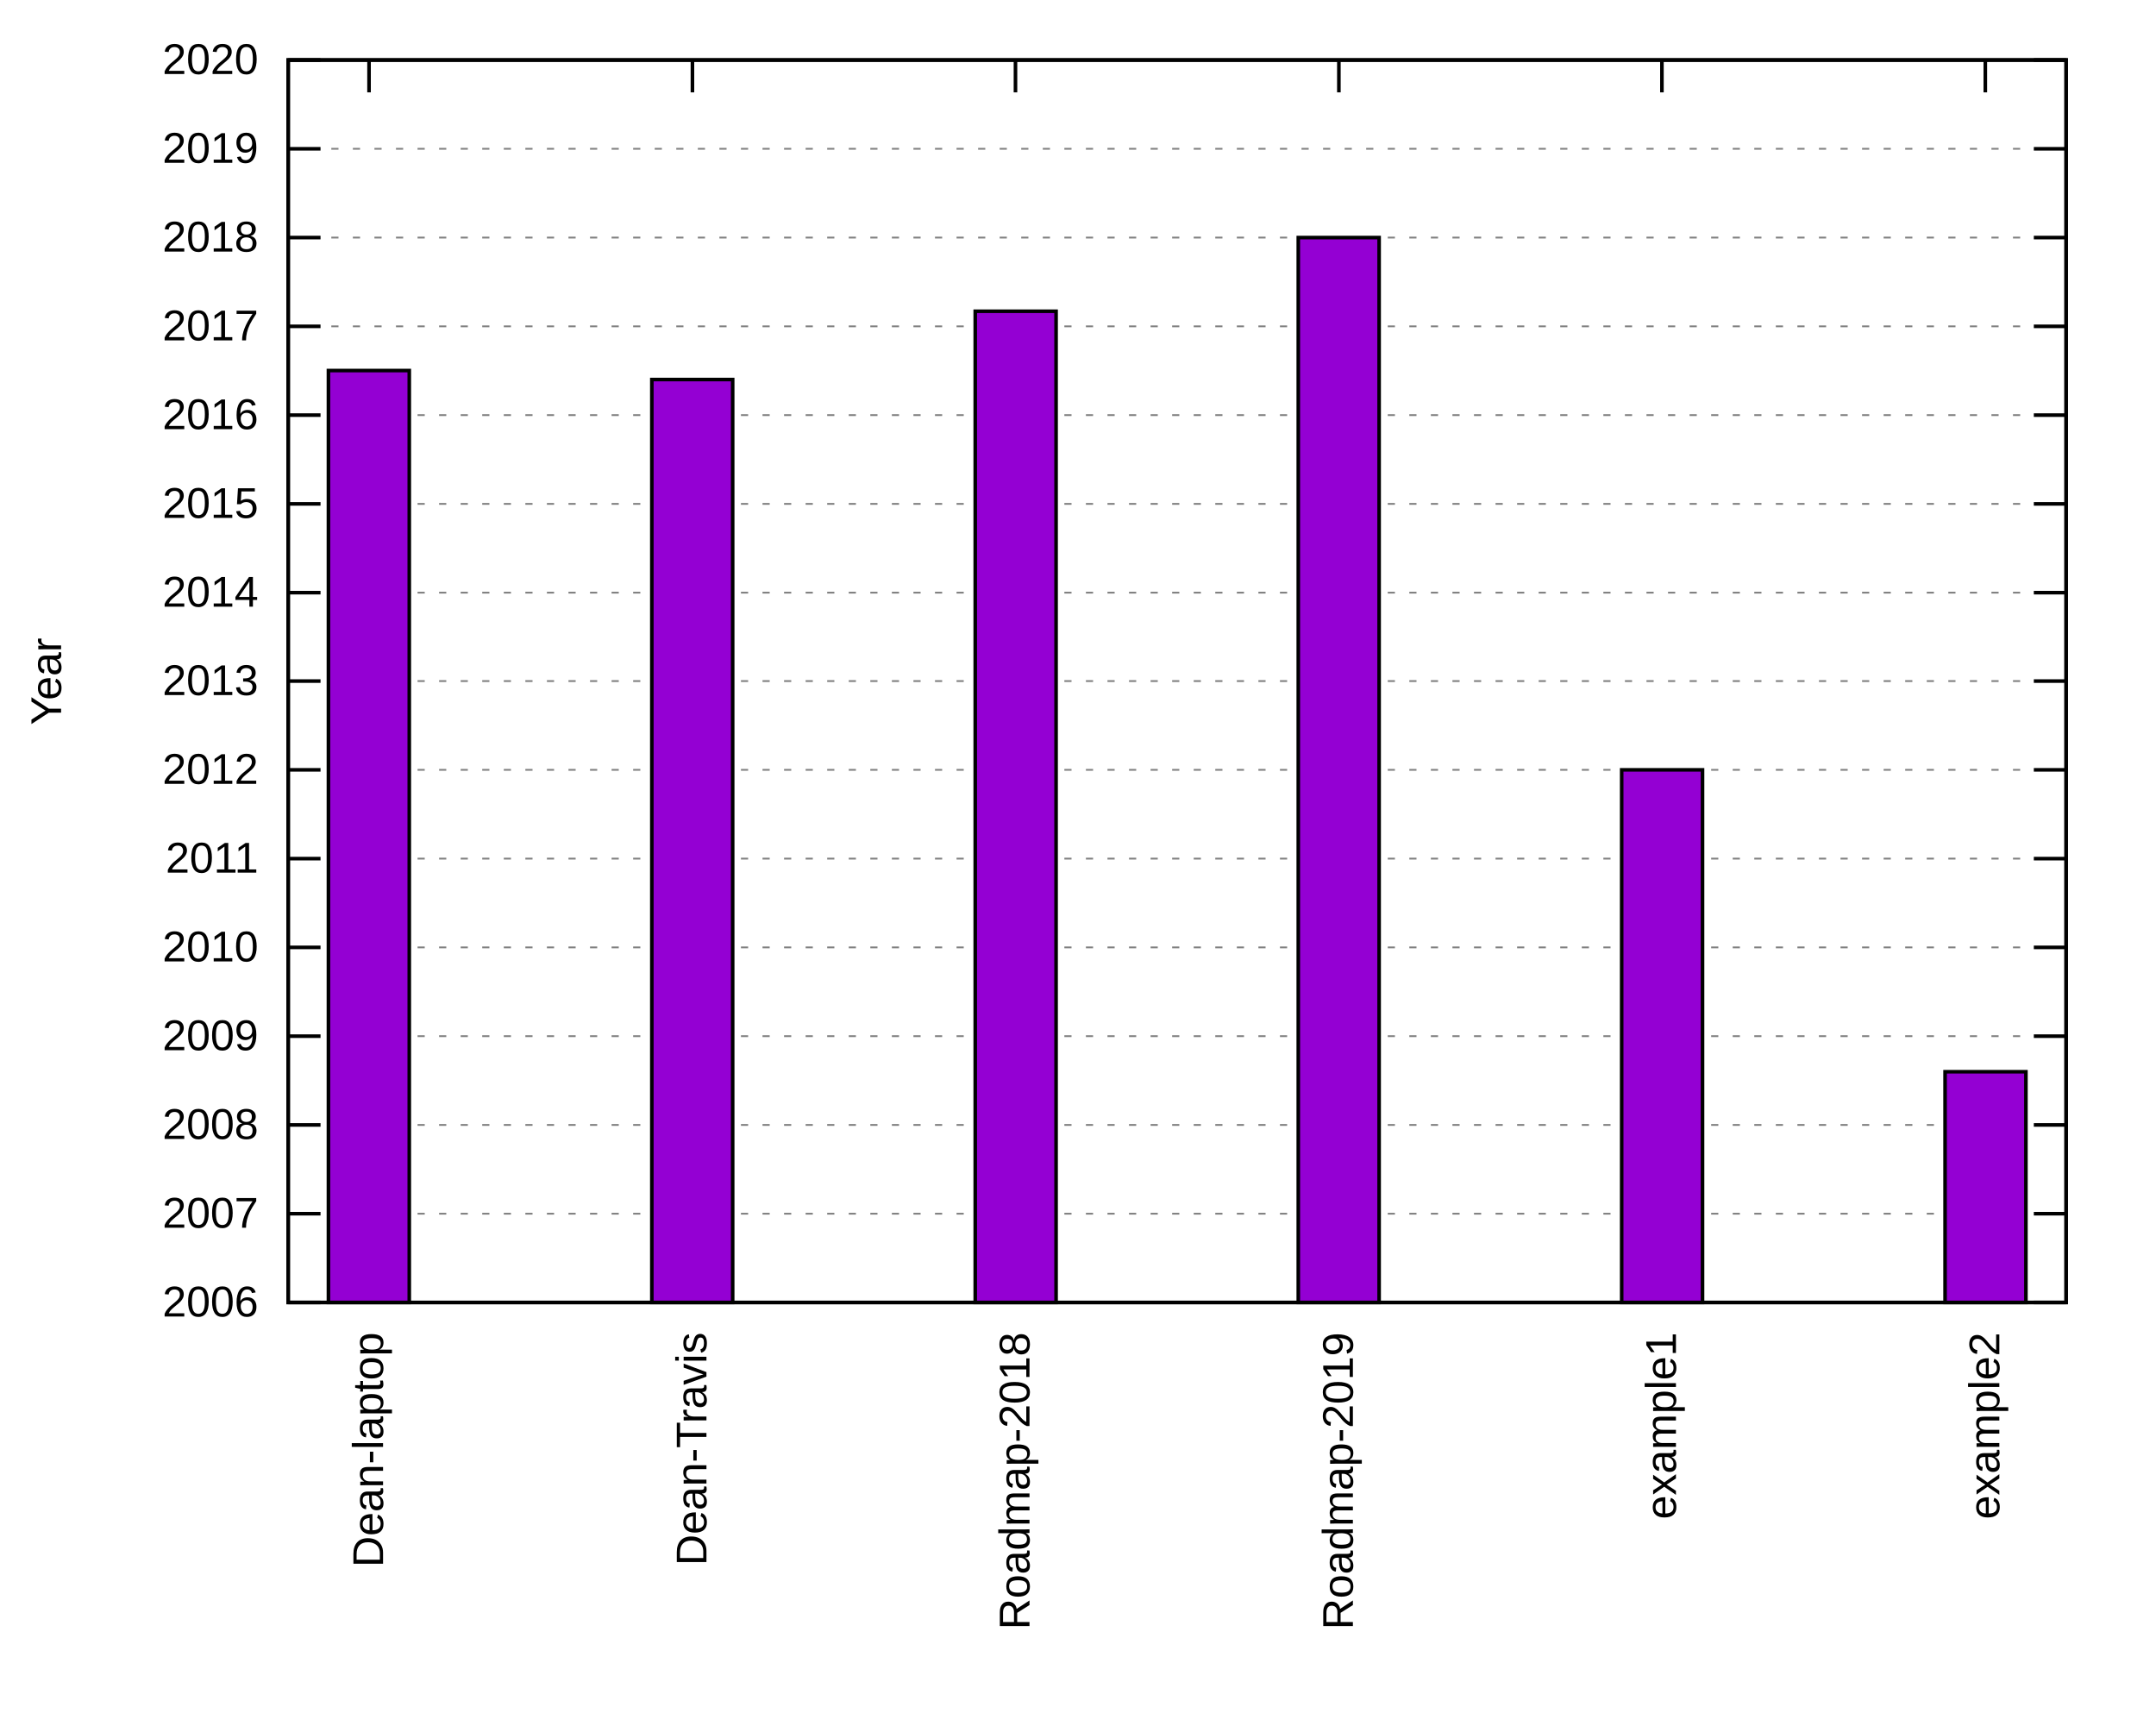
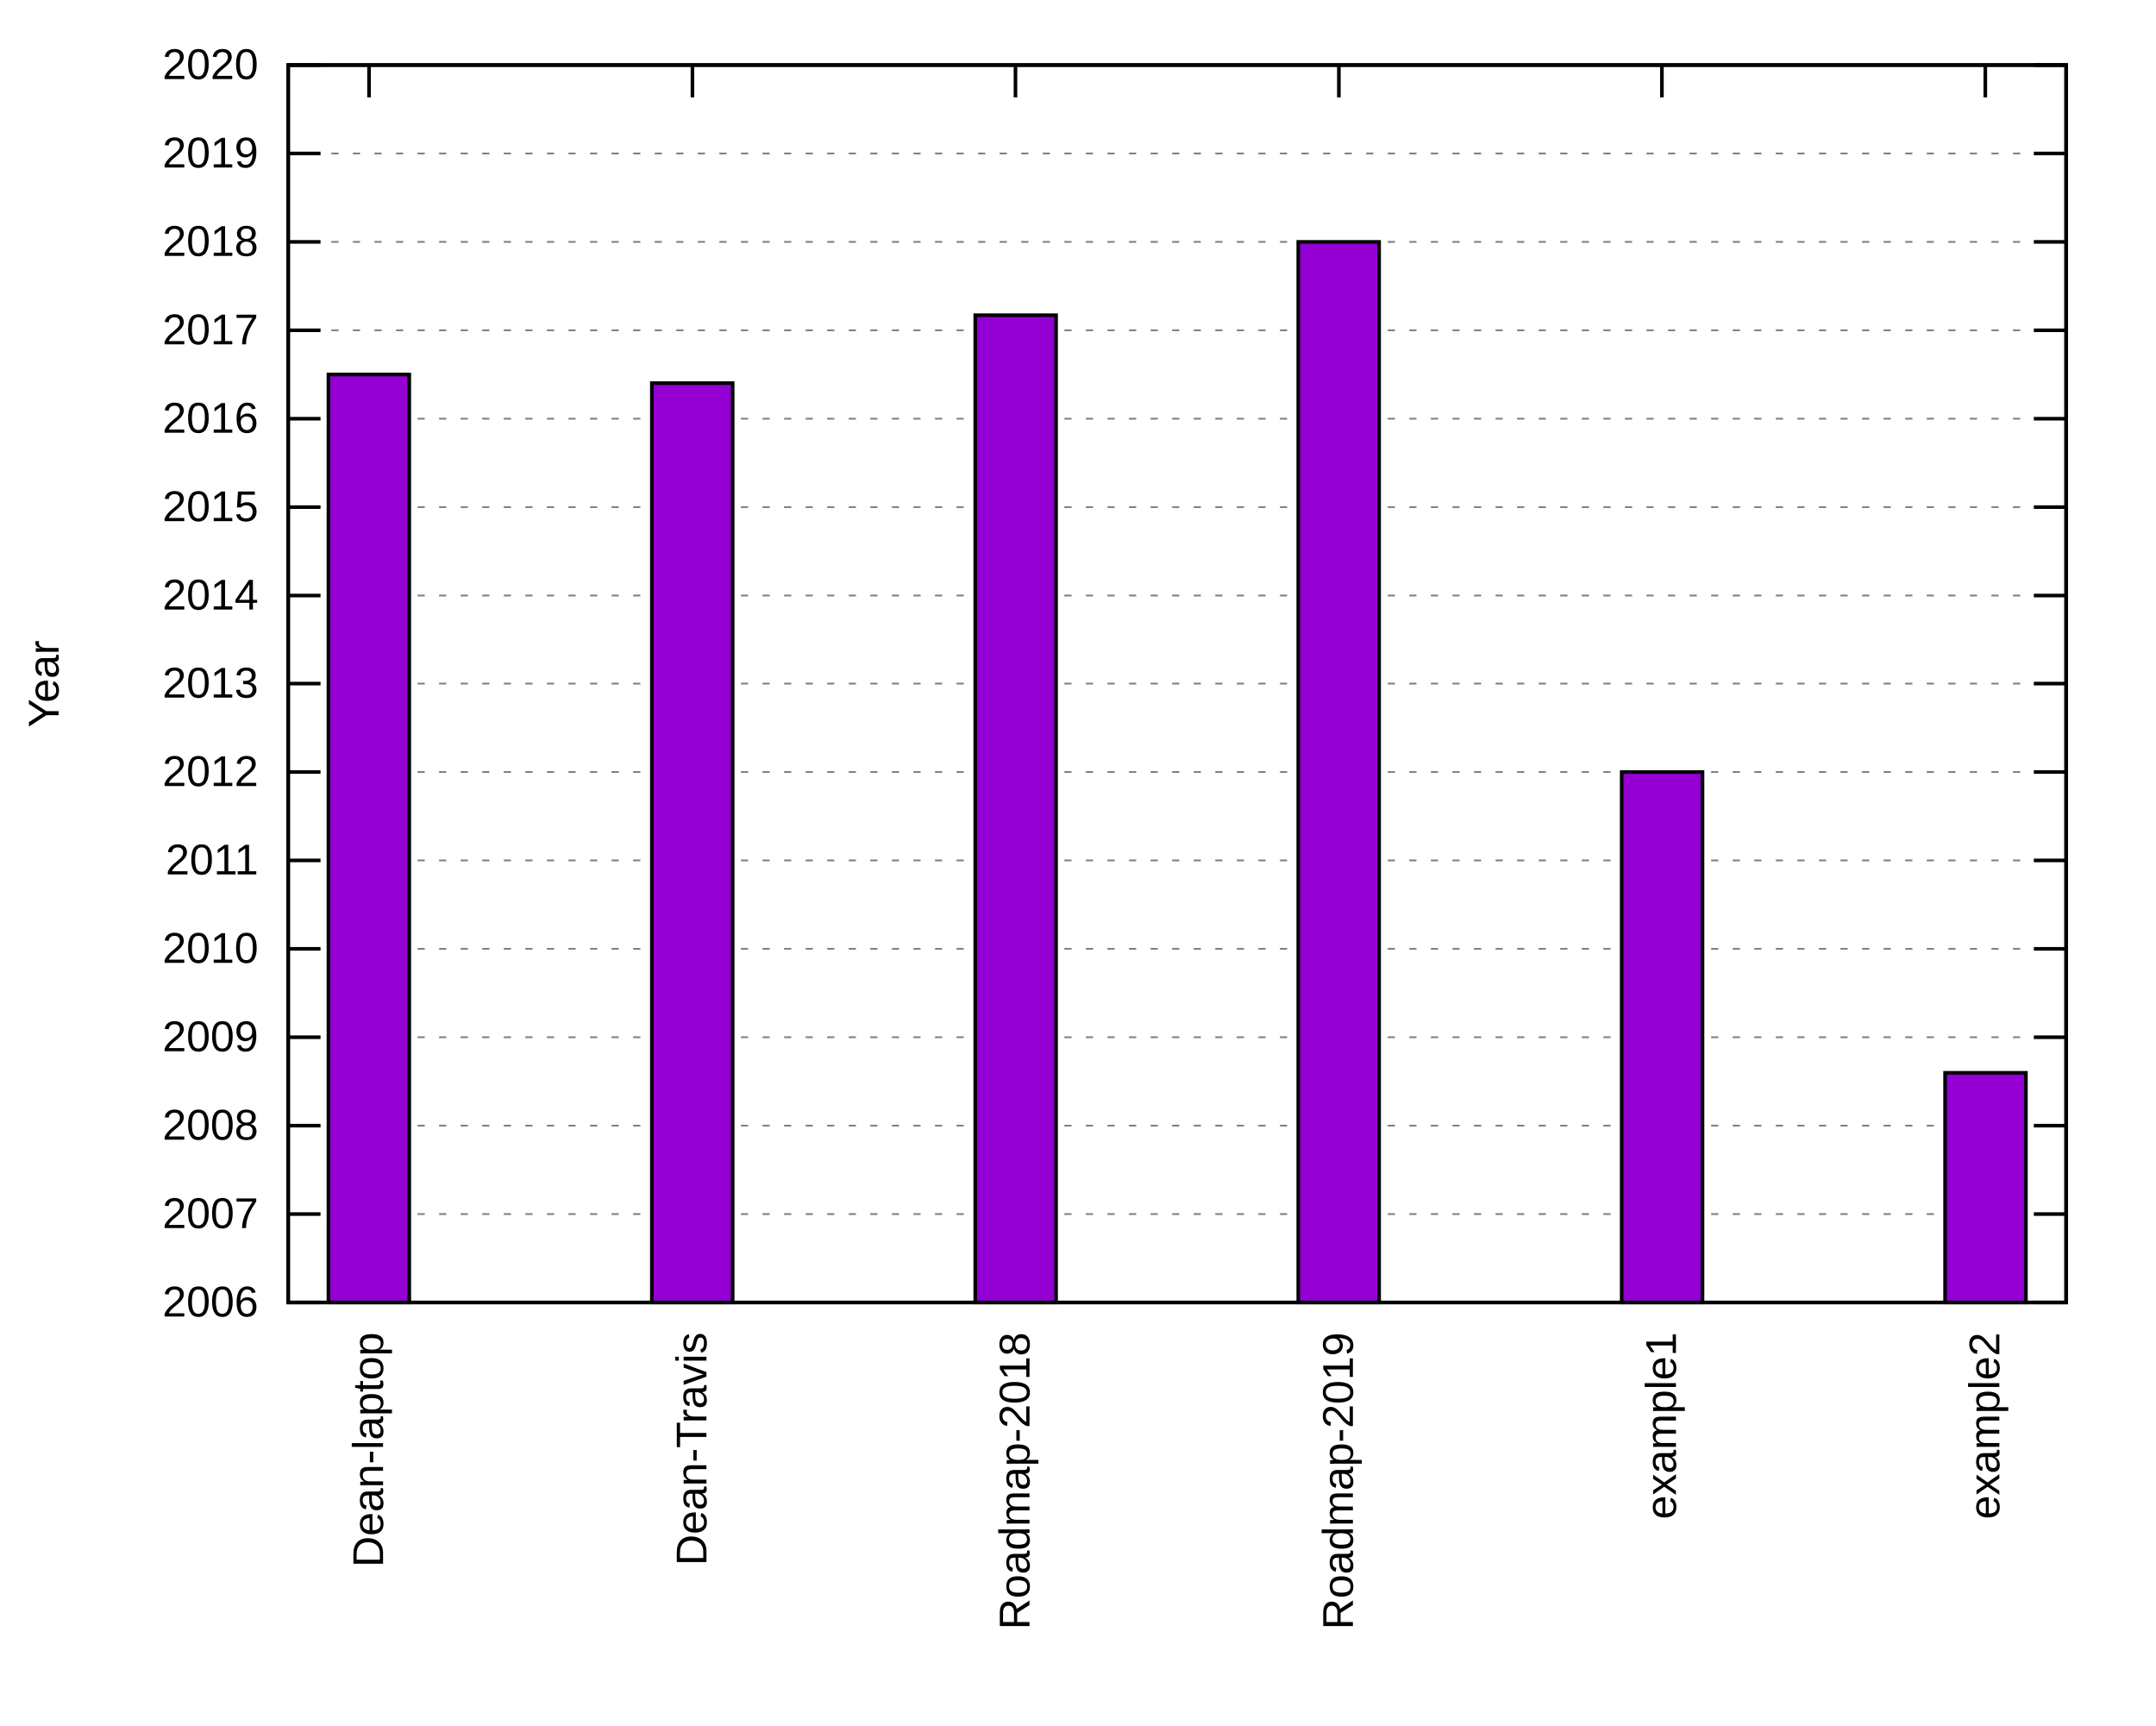
<svg xmlns="http://www.w3.org/2000/svg" xmlns:xlink="http://www.w3.org/1999/xlink" width="600" height="480" viewBox="0 0 600 480">
  <g id="gnuplot_canvas">
    <rect x="0" y="0" width="600" height="480" fill="none" />
    <defs>
      <circle id="gpDot" r="0.5" stroke-width="0.5" />
      <path id="gpPt0" stroke-width="0.222" stroke="currentColor" d="M-1,0 h2 M0,-1 v2" />
      <path id="gpPt1" stroke-width="0.222" stroke="currentColor" d="M-1,-1 L1,1 M1,-1 L-1,1" />
      <path id="gpPt2" stroke-width="0.222" stroke="currentColor" d="M-1,0 L1,0 M0,-1 L0,1 M-1,-1 L1,1 M-1,1 L1,-1" />
      <rect id="gpPt3" stroke-width="0.222" stroke="currentColor" x="-1" y="-1" width="2" height="2" />
      <rect id="gpPt4" stroke-width="0.222" stroke="currentColor" fill="currentColor" x="-1" y="-1" width="2" height="2" />
      <circle id="gpPt5" stroke-width="0.222" stroke="currentColor" cx="0" cy="0" r="1" />
      <use xlink:href="#gpPt5" id="gpPt6" fill="currentColor" stroke="none" />
      <path id="gpPt7" stroke-width="0.222" stroke="currentColor" d="M0,-1.33 L-1.33,0.67 L1.33,0.67 z" />
      <use xlink:href="#gpPt7" id="gpPt8" fill="currentColor" stroke="none" />
      <use xlink:href="#gpPt7" id="gpPt9" stroke="currentColor" transform="rotate(180)" />
      <use xlink:href="#gpPt9" id="gpPt10" fill="currentColor" stroke="none" />
      <use xlink:href="#gpPt3" id="gpPt11" stroke="currentColor" transform="rotate(45)" />
      <use xlink:href="#gpPt11" id="gpPt12" fill="currentColor" stroke="none" />
      <path id="gpPt13" stroke-width="0.222" stroke="currentColor" d="M0,1.330 L1.265,0.411 L0.782,-1.067 L-0.782,-1.076 L-1.265,0.411 z" />
      <use xlink:href="#gpPt13" id="gpPt14" fill="currentColor" stroke="none" />
      <filter id="textbox" filterUnits="objectBoundingBox" x="0" y="0" height="1" width="1">
        <feFlood flood-color="white" flood-opacity="1" result="bgnd" />
        <feComposite in="SourceGraphic" in2="bgnd" operator="atop" />
      </filter>
      <filter id="greybox" filterUnits="objectBoundingBox" x="0" y="0" height="1" width="1">
        <feFlood flood-color="lightgrey" flood-opacity="1" result="grey" />
        <feComposite in="SourceGraphic" in2="grey" operator="atop" />
      </filter>
    </defs>
    <g fill="none" color="white" stroke="currentColor" stroke-width="1.00" stroke-linecap="butt" stroke-linejoin="miter">
</g>
    <g fill="none" color="black" stroke="currentColor" stroke-width="1.00" stroke-linecap="butt" stroke-linejoin="miter">
</g>
    <g fill="none" color="black" stroke="black" stroke-width="0.50" stroke-linecap="butt" stroke-linejoin="miter">
</g>
    <g fill="none" color="gray" stroke="currentColor" stroke-width="0.50" stroke-linecap="butt" stroke-linejoin="miter">
      <path stroke="gray" stroke-dasharray="2,4" class="gridline" d="M80.2,362.4 L575.0,362.4  " />
    </g>
    <g fill="none" color="gray" stroke="gray" stroke-width="1.00" stroke-linecap="butt" stroke-linejoin="miter">
</g>
    <g fill="none" color="black" stroke="currentColor" stroke-width="1.00" stroke-linecap="butt" stroke-linejoin="miter">
      <path stroke="black" d="M80.2,362.4 L89.2,362.4 M575.0,362.4 L566.0,362.4  " />
      <g transform="translate(71.9,366.3)" stroke="none" fill="black" font-family="Arial" font-size="12.00" text-anchor="end">
        <text>
          <tspan font-family="Arial"> 2006</tspan>
        </text>
      </g>
    </g>
    <g fill="none" color="black" stroke="currentColor" stroke-width="1.00" stroke-linecap="butt" stroke-linejoin="miter">
</g>
    <g fill="none" color="black" stroke="black" stroke-width="0.50" stroke-linecap="butt" stroke-linejoin="miter">
</g>
    <g fill="none" color="gray" stroke="currentColor" stroke-width="0.50" stroke-linecap="butt" stroke-linejoin="miter">
-       <path stroke="gray" stroke-dasharray="2,4" class="gridline" d="M80.2,337.7 L575.0,337.7  " />
-     </g>
-     <g fill="none" color="gray" stroke="gray" stroke-width="1.00" stroke-linecap="butt" stroke-linejoin="miter">
- </g>
-     <g fill="none" color="black" stroke="currentColor" stroke-width="1.00" stroke-linecap="butt" stroke-linejoin="miter">
-       <path stroke="black" d="M80.2,337.7 L89.2,337.7 M575.0,337.7 L566.0,337.7  " />
-       <g transform="translate(71.9,341.6)" stroke="none" fill="black" font-family="Arial" font-size="12.00" text-anchor="end">
+       <path stroke="gray" stroke-dasharray="2,4" class="gridline" d="M80.2,337.8 L575.0,337.8  " />
+     </g>
+     <g fill="none" color="gray" stroke="gray" stroke-width="1.00" stroke-linecap="butt" stroke-linejoin="miter">
+ </g>
+     <g fill="none" color="black" stroke="currentColor" stroke-width="1.00" stroke-linecap="butt" stroke-linejoin="miter">
+       <path stroke="black" d="M80.2,337.8 L89.2,337.8 M575.0,337.8 L566.0,337.8  " />
+       <g transform="translate(71.9,341.7)" stroke="none" fill="black" font-family="Arial" font-size="12.00" text-anchor="end">
        <text>
          <tspan font-family="Arial"> 2007</tspan>
        </text>
      </g>
    </g>
    <g fill="none" color="black" stroke="currentColor" stroke-width="1.00" stroke-linecap="butt" stroke-linejoin="miter">
</g>
    <g fill="none" color="black" stroke="black" stroke-width="0.50" stroke-linecap="butt" stroke-linejoin="miter">
</g>
    <g fill="none" color="gray" stroke="currentColor" stroke-width="0.50" stroke-linecap="butt" stroke-linejoin="miter">
-       <path stroke="gray" stroke-dasharray="2,4" class="gridline" d="M80.2,313.0 L575.0,313.0  " />
-     </g>
-     <g fill="none" color="gray" stroke="gray" stroke-width="1.00" stroke-linecap="butt" stroke-linejoin="miter">
- </g>
-     <g fill="none" color="black" stroke="currentColor" stroke-width="1.00" stroke-linecap="butt" stroke-linejoin="miter">
-       <path stroke="black" d="M80.2,313.0 L89.2,313.0 M575.0,313.0 L566.0,313.0  " />
-       <g transform="translate(71.9,316.9)" stroke="none" fill="black" font-family="Arial" font-size="12.00" text-anchor="end">
+       <path stroke="gray" stroke-dasharray="2,4" class="gridline" d="M80.2,313.2 L575.0,313.2  " />
+     </g>
+     <g fill="none" color="gray" stroke="gray" stroke-width="1.00" stroke-linecap="butt" stroke-linejoin="miter">
+ </g>
+     <g fill="none" color="black" stroke="currentColor" stroke-width="1.00" stroke-linecap="butt" stroke-linejoin="miter">
+       <path stroke="black" d="M80.2,313.2 L89.2,313.2 M575.0,313.2 L566.0,313.2  " />
+       <g transform="translate(71.9,317.1)" stroke="none" fill="black" font-family="Arial" font-size="12.00" text-anchor="end">
        <text>
          <tspan font-family="Arial"> 2008</tspan>
        </text>
      </g>
    </g>
    <g fill="none" color="black" stroke="currentColor" stroke-width="1.00" stroke-linecap="butt" stroke-linejoin="miter">
</g>
    <g fill="none" color="black" stroke="black" stroke-width="0.50" stroke-linecap="butt" stroke-linejoin="miter">
</g>
    <g fill="none" color="gray" stroke="currentColor" stroke-width="0.50" stroke-linecap="butt" stroke-linejoin="miter">
-       <path stroke="gray" stroke-dasharray="2,4" class="gridline" d="M80.2,288.3 L575.0,288.3  " />
-     </g>
-     <g fill="none" color="gray" stroke="gray" stroke-width="1.00" stroke-linecap="butt" stroke-linejoin="miter">
- </g>
-     <g fill="none" color="black" stroke="currentColor" stroke-width="1.00" stroke-linecap="butt" stroke-linejoin="miter">
-       <path stroke="black" d="M80.2,288.3 L89.2,288.3 M575.0,288.3 L566.0,288.3  " />
-       <g transform="translate(71.9,292.2)" stroke="none" fill="black" font-family="Arial" font-size="12.00" text-anchor="end">
+       <path stroke="gray" stroke-dasharray="2,4" class="gridline" d="M80.2,288.6 L575.0,288.6  " />
+     </g>
+     <g fill="none" color="gray" stroke="gray" stroke-width="1.00" stroke-linecap="butt" stroke-linejoin="miter">
+ </g>
+     <g fill="none" color="black" stroke="currentColor" stroke-width="1.00" stroke-linecap="butt" stroke-linejoin="miter">
+       <path stroke="black" d="M80.2,288.6 L89.2,288.6 M575.0,288.6 L566.0,288.6  " />
+       <g transform="translate(71.9,292.5)" stroke="none" fill="black" font-family="Arial" font-size="12.00" text-anchor="end">
        <text>
          <tspan font-family="Arial"> 2009</tspan>
        </text>
      </g>
    </g>
    <g fill="none" color="black" stroke="currentColor" stroke-width="1.00" stroke-linecap="butt" stroke-linejoin="miter">
</g>
    <g fill="none" color="black" stroke="black" stroke-width="0.50" stroke-linecap="butt" stroke-linejoin="miter">
</g>
    <g fill="none" color="gray" stroke="currentColor" stroke-width="0.50" stroke-linecap="butt" stroke-linejoin="miter">
-       <path stroke="gray" stroke-dasharray="2,4" class="gridline" d="M80.2,263.6 L575.0,263.6  " />
-     </g>
-     <g fill="none" color="gray" stroke="gray" stroke-width="1.00" stroke-linecap="butt" stroke-linejoin="miter">
- </g>
-     <g fill="none" color="black" stroke="currentColor" stroke-width="1.00" stroke-linecap="butt" stroke-linejoin="miter">
-       <path stroke="black" d="M80.2,263.6 L89.2,263.6 M575.0,263.6 L566.0,263.6  " />
-       <g transform="translate(71.9,267.5)" stroke="none" fill="black" font-family="Arial" font-size="12.00" text-anchor="end">
+       <path stroke="gray" stroke-dasharray="2,4" class="gridline" d="M80.2,264.0 L575.0,264.0  " />
+     </g>
+     <g fill="none" color="gray" stroke="gray" stroke-width="1.00" stroke-linecap="butt" stroke-linejoin="miter">
+ </g>
+     <g fill="none" color="black" stroke="currentColor" stroke-width="1.00" stroke-linecap="butt" stroke-linejoin="miter">
+       <path stroke="black" d="M80.2,264.0 L89.2,264.0 M575.0,264.0 L566.0,264.0  " />
+       <g transform="translate(71.9,267.9)" stroke="none" fill="black" font-family="Arial" font-size="12.00" text-anchor="end">
        <text>
          <tspan font-family="Arial"> 2010</tspan>
        </text>
      </g>
    </g>
    <g fill="none" color="black" stroke="currentColor" stroke-width="1.00" stroke-linecap="butt" stroke-linejoin="miter">
</g>
    <g fill="none" color="black" stroke="black" stroke-width="0.50" stroke-linecap="butt" stroke-linejoin="miter">
</g>
    <g fill="none" color="gray" stroke="currentColor" stroke-width="0.50" stroke-linecap="butt" stroke-linejoin="miter">
-       <path stroke="gray" stroke-dasharray="2,4" class="gridline" d="M80.2,238.9 L575.0,238.9  " />
-     </g>
-     <g fill="none" color="gray" stroke="gray" stroke-width="1.00" stroke-linecap="butt" stroke-linejoin="miter">
- </g>
-     <g fill="none" color="black" stroke="currentColor" stroke-width="1.00" stroke-linecap="butt" stroke-linejoin="miter">
-       <path stroke="black" d="M80.2,238.9 L89.2,238.9 M575.0,238.9 L566.0,238.9  " />
-       <g transform="translate(71.9,242.8)" stroke="none" fill="black" font-family="Arial" font-size="12.00" text-anchor="end">
+       <path stroke="gray" stroke-dasharray="2,4" class="gridline" d="M80.2,239.4 L575.0,239.4  " />
+     </g>
+     <g fill="none" color="gray" stroke="gray" stroke-width="1.00" stroke-linecap="butt" stroke-linejoin="miter">
+ </g>
+     <g fill="none" color="black" stroke="currentColor" stroke-width="1.00" stroke-linecap="butt" stroke-linejoin="miter">
+       <path stroke="black" d="M80.2,239.4 L89.2,239.4 M575.0,239.4 L566.0,239.4  " />
+       <g transform="translate(71.9,243.3)" stroke="none" fill="black" font-family="Arial" font-size="12.00" text-anchor="end">
        <text>
          <tspan font-family="Arial"> 2011</tspan>
        </text>
      </g>
    </g>
    <g fill="none" color="black" stroke="currentColor" stroke-width="1.00" stroke-linecap="butt" stroke-linejoin="miter">
</g>
    <g fill="none" color="black" stroke="black" stroke-width="0.50" stroke-linecap="butt" stroke-linejoin="miter">
</g>
    <g fill="none" color="gray" stroke="currentColor" stroke-width="0.50" stroke-linecap="butt" stroke-linejoin="miter">
-       <path stroke="gray" stroke-dasharray="2,4" class="gridline" d="M80.2,214.2 L575.0,214.2  " />
-     </g>
-     <g fill="none" color="gray" stroke="gray" stroke-width="1.00" stroke-linecap="butt" stroke-linejoin="miter">
- </g>
-     <g fill="none" color="black" stroke="currentColor" stroke-width="1.00" stroke-linecap="butt" stroke-linejoin="miter">
-       <path stroke="black" d="M80.2,214.2 L89.2,214.2 M575.0,214.2 L566.0,214.2  " />
-       <g transform="translate(71.9,218.1)" stroke="none" fill="black" font-family="Arial" font-size="12.00" text-anchor="end">
+       <path stroke="gray" stroke-dasharray="2,4" class="gridline" d="M80.2,214.8 L575.0,214.8  " />
+     </g>
+     <g fill="none" color="gray" stroke="gray" stroke-width="1.00" stroke-linecap="butt" stroke-linejoin="miter">
+ </g>
+     <g fill="none" color="black" stroke="currentColor" stroke-width="1.00" stroke-linecap="butt" stroke-linejoin="miter">
+       <path stroke="black" d="M80.2,214.8 L89.2,214.8 M575.0,214.8 L566.0,214.8  " />
+       <g transform="translate(71.9,218.7)" stroke="none" fill="black" font-family="Arial" font-size="12.00" text-anchor="end">
        <text>
          <tspan font-family="Arial"> 2012</tspan>
        </text>
      </g>
    </g>
    <g fill="none" color="black" stroke="currentColor" stroke-width="1.00" stroke-linecap="butt" stroke-linejoin="miter">
</g>
    <g fill="none" color="black" stroke="black" stroke-width="0.50" stroke-linecap="butt" stroke-linejoin="miter">
</g>
    <g fill="none" color="gray" stroke="currentColor" stroke-width="0.50" stroke-linecap="butt" stroke-linejoin="miter">
-       <path stroke="gray" stroke-dasharray="2,4" class="gridline" d="M80.2,189.5 L575.0,189.5  " />
-     </g>
-     <g fill="none" color="gray" stroke="gray" stroke-width="1.00" stroke-linecap="butt" stroke-linejoin="miter">
- </g>
-     <g fill="none" color="black" stroke="currentColor" stroke-width="1.00" stroke-linecap="butt" stroke-linejoin="miter">
-       <path stroke="black" d="M80.2,189.5 L89.2,189.5 M575.0,189.5 L566.0,189.5  " />
-       <g transform="translate(71.9,193.4)" stroke="none" fill="black" font-family="Arial" font-size="12.00" text-anchor="end">
+       <path stroke="gray" stroke-dasharray="2,4" class="gridline" d="M80.2,190.2 L575.0,190.2  " />
+     </g>
+     <g fill="none" color="gray" stroke="gray" stroke-width="1.00" stroke-linecap="butt" stroke-linejoin="miter">
+ </g>
+     <g fill="none" color="black" stroke="currentColor" stroke-width="1.00" stroke-linecap="butt" stroke-linejoin="miter">
+       <path stroke="black" d="M80.2,190.2 L89.2,190.2 M575.0,190.2 L566.0,190.2  " />
+       <g transform="translate(71.9,194.1)" stroke="none" fill="black" font-family="Arial" font-size="12.00" text-anchor="end">
        <text>
          <tspan font-family="Arial"> 2013</tspan>
        </text>
      </g>
    </g>
    <g fill="none" color="black" stroke="currentColor" stroke-width="1.00" stroke-linecap="butt" stroke-linejoin="miter">
</g>
    <g fill="none" color="black" stroke="black" stroke-width="0.50" stroke-linecap="butt" stroke-linejoin="miter">
</g>
    <g fill="none" color="gray" stroke="currentColor" stroke-width="0.50" stroke-linecap="butt" stroke-linejoin="miter">
-       <path stroke="gray" stroke-dasharray="2,4" class="gridline" d="M80.2,164.9 L575.0,164.9  " />
-     </g>
-     <g fill="none" color="gray" stroke="gray" stroke-width="1.00" stroke-linecap="butt" stroke-linejoin="miter">
- </g>
-     <g fill="none" color="black" stroke="currentColor" stroke-width="1.00" stroke-linecap="butt" stroke-linejoin="miter">
-       <path stroke="black" d="M80.2,164.9 L89.2,164.9 M575.0,164.9 L566.0,164.9  " />
-       <g transform="translate(71.9,168.8)" stroke="none" fill="black" font-family="Arial" font-size="12.00" text-anchor="end">
+       <path stroke="gray" stroke-dasharray="2,4" class="gridline" d="M80.2,165.7 L575.0,165.7  " />
+     </g>
+     <g fill="none" color="gray" stroke="gray" stroke-width="1.00" stroke-linecap="butt" stroke-linejoin="miter">
+ </g>
+     <g fill="none" color="black" stroke="currentColor" stroke-width="1.00" stroke-linecap="butt" stroke-linejoin="miter">
+       <path stroke="black" d="M80.2,165.7 L89.2,165.7 M575.0,165.7 L566.0,165.7  " />
+       <g transform="translate(71.9,169.6)" stroke="none" fill="black" font-family="Arial" font-size="12.00" text-anchor="end">
        <text>
          <tspan font-family="Arial"> 2014</tspan>
        </text>
      </g>
    </g>
    <g fill="none" color="black" stroke="currentColor" stroke-width="1.00" stroke-linecap="butt" stroke-linejoin="miter">
</g>
    <g fill="none" color="black" stroke="black" stroke-width="0.50" stroke-linecap="butt" stroke-linejoin="miter">
</g>
    <g fill="none" color="gray" stroke="currentColor" stroke-width="0.50" stroke-linecap="butt" stroke-linejoin="miter">
-       <path stroke="gray" stroke-dasharray="2,4" class="gridline" d="M80.2,140.2 L575.0,140.2  " />
-     </g>
-     <g fill="none" color="gray" stroke="gray" stroke-width="1.00" stroke-linecap="butt" stroke-linejoin="miter">
- </g>
-     <g fill="none" color="black" stroke="currentColor" stroke-width="1.00" stroke-linecap="butt" stroke-linejoin="miter">
-       <path stroke="black" d="M80.2,140.2 L89.2,140.2 M575.0,140.2 L566.0,140.2  " />
-       <g transform="translate(71.9,144.1)" stroke="none" fill="black" font-family="Arial" font-size="12.00" text-anchor="end">
+       <path stroke="gray" stroke-dasharray="2,4" class="gridline" d="M80.2,141.1 L575.0,141.1  " />
+     </g>
+     <g fill="none" color="gray" stroke="gray" stroke-width="1.00" stroke-linecap="butt" stroke-linejoin="miter">
+ </g>
+     <g fill="none" color="black" stroke="currentColor" stroke-width="1.00" stroke-linecap="butt" stroke-linejoin="miter">
+       <path stroke="black" d="M80.2,141.1 L89.2,141.1 M575.0,141.1 L566.0,141.1  " />
+       <g transform="translate(71.9,145.0)" stroke="none" fill="black" font-family="Arial" font-size="12.00" text-anchor="end">
        <text>
          <tspan font-family="Arial"> 2015</tspan>
        </text>
      </g>
    </g>
    <g fill="none" color="black" stroke="currentColor" stroke-width="1.00" stroke-linecap="butt" stroke-linejoin="miter">
</g>
    <g fill="none" color="black" stroke="black" stroke-width="0.50" stroke-linecap="butt" stroke-linejoin="miter">
</g>
    <g fill="none" color="gray" stroke="currentColor" stroke-width="0.50" stroke-linecap="butt" stroke-linejoin="miter">
-       <path stroke="gray" stroke-dasharray="2,4" class="gridline" d="M80.2,115.5 L575.0,115.5  " />
-     </g>
-     <g fill="none" color="gray" stroke="gray" stroke-width="1.00" stroke-linecap="butt" stroke-linejoin="miter">
- </g>
-     <g fill="none" color="black" stroke="currentColor" stroke-width="1.00" stroke-linecap="butt" stroke-linejoin="miter">
-       <path stroke="black" d="M80.2,115.5 L89.2,115.5 M575.0,115.5 L566.0,115.5  " />
-       <g transform="translate(71.9,119.4)" stroke="none" fill="black" font-family="Arial" font-size="12.00" text-anchor="end">
+       <path stroke="gray" stroke-dasharray="2,4" class="gridline" d="M80.2,116.5 L575.0,116.5  " />
+     </g>
+     <g fill="none" color="gray" stroke="gray" stroke-width="1.00" stroke-linecap="butt" stroke-linejoin="miter">
+ </g>
+     <g fill="none" color="black" stroke="currentColor" stroke-width="1.00" stroke-linecap="butt" stroke-linejoin="miter">
+       <path stroke="black" d="M80.2,116.5 L89.2,116.5 M575.0,116.5 L566.0,116.5  " />
+       <g transform="translate(71.9,120.4)" stroke="none" fill="black" font-family="Arial" font-size="12.00" text-anchor="end">
        <text>
          <tspan font-family="Arial"> 2016</tspan>
        </text>
      </g>
    </g>
    <g fill="none" color="black" stroke="currentColor" stroke-width="1.00" stroke-linecap="butt" stroke-linejoin="miter">
</g>
    <g fill="none" color="black" stroke="black" stroke-width="0.50" stroke-linecap="butt" stroke-linejoin="miter">
</g>
    <g fill="none" color="gray" stroke="currentColor" stroke-width="0.50" stroke-linecap="butt" stroke-linejoin="miter">
-       <path stroke="gray" stroke-dasharray="2,4" class="gridline" d="M80.2,90.8 L575.0,90.8  " />
-     </g>
-     <g fill="none" color="gray" stroke="gray" stroke-width="1.00" stroke-linecap="butt" stroke-linejoin="miter">
- </g>
-     <g fill="none" color="black" stroke="currentColor" stroke-width="1.00" stroke-linecap="butt" stroke-linejoin="miter">
-       <path stroke="black" d="M80.2,90.8 L89.2,90.8 M575.0,90.8 L566.0,90.8  " />
-       <g transform="translate(71.9,94.7)" stroke="none" fill="black" font-family="Arial" font-size="12.00" text-anchor="end">
+       <path stroke="gray" stroke-dasharray="2,4" class="gridline" d="M80.2,91.9 L575.0,91.9  " />
+     </g>
+     <g fill="none" color="gray" stroke="gray" stroke-width="1.00" stroke-linecap="butt" stroke-linejoin="miter">
+ </g>
+     <g fill="none" color="black" stroke="currentColor" stroke-width="1.00" stroke-linecap="butt" stroke-linejoin="miter">
+       <path stroke="black" d="M80.2,91.9 L89.2,91.9 M575.0,91.9 L566.0,91.9  " />
+       <g transform="translate(71.9,95.8)" stroke="none" fill="black" font-family="Arial" font-size="12.00" text-anchor="end">
        <text>
          <tspan font-family="Arial"> 2017</tspan>
        </text>
      </g>
    </g>
    <g fill="none" color="black" stroke="currentColor" stroke-width="1.00" stroke-linecap="butt" stroke-linejoin="miter">
</g>
    <g fill="none" color="black" stroke="black" stroke-width="0.50" stroke-linecap="butt" stroke-linejoin="miter">
</g>
    <g fill="none" color="gray" stroke="currentColor" stroke-width="0.50" stroke-linecap="butt" stroke-linejoin="miter">
-       <path stroke="gray" stroke-dasharray="2,4" class="gridline" d="M80.2,66.1 L575.0,66.1  " />
-     </g>
-     <g fill="none" color="gray" stroke="gray" stroke-width="1.00" stroke-linecap="butt" stroke-linejoin="miter">
- </g>
-     <g fill="none" color="black" stroke="currentColor" stroke-width="1.00" stroke-linecap="butt" stroke-linejoin="miter">
-       <path stroke="black" d="M80.2,66.1 L89.2,66.1 M575.0,66.1 L566.0,66.1  " />
-       <g transform="translate(71.9,70.0)" stroke="none" fill="black" font-family="Arial" font-size="12.00" text-anchor="end">
+       <path stroke="gray" stroke-dasharray="2,4" class="gridline" d="M80.2,67.3 L575.0,67.3  " />
+     </g>
+     <g fill="none" color="gray" stroke="gray" stroke-width="1.00" stroke-linecap="butt" stroke-linejoin="miter">
+ </g>
+     <g fill="none" color="black" stroke="currentColor" stroke-width="1.00" stroke-linecap="butt" stroke-linejoin="miter">
+       <path stroke="black" d="M80.2,67.3 L89.2,67.3 M575.0,67.3 L566.0,67.3  " />
+       <g transform="translate(71.9,71.2)" stroke="none" fill="black" font-family="Arial" font-size="12.00" text-anchor="end">
        <text>
          <tspan font-family="Arial"> 2018</tspan>
        </text>
      </g>
    </g>
    <g fill="none" color="black" stroke="currentColor" stroke-width="1.00" stroke-linecap="butt" stroke-linejoin="miter">
</g>
    <g fill="none" color="black" stroke="black" stroke-width="0.50" stroke-linecap="butt" stroke-linejoin="miter">
</g>
    <g fill="none" color="gray" stroke="currentColor" stroke-width="0.50" stroke-linecap="butt" stroke-linejoin="miter">
-       <path stroke="gray" stroke-dasharray="2,4" class="gridline" d="M80.2,41.4 L575.0,41.4  " />
-     </g>
-     <g fill="none" color="gray" stroke="gray" stroke-width="1.00" stroke-linecap="butt" stroke-linejoin="miter">
- </g>
-     <g fill="none" color="black" stroke="currentColor" stroke-width="1.00" stroke-linecap="butt" stroke-linejoin="miter">
-       <path stroke="black" d="M80.2,41.4 L89.2,41.4 M575.0,41.4 L566.0,41.4  " />
-       <g transform="translate(71.9,45.3)" stroke="none" fill="black" font-family="Arial" font-size="12.00" text-anchor="end">
+       <path stroke="gray" stroke-dasharray="2,4" class="gridline" d="M80.2,42.7 L575.0,42.7  " />
+     </g>
+     <g fill="none" color="gray" stroke="gray" stroke-width="1.00" stroke-linecap="butt" stroke-linejoin="miter">
+ </g>
+     <g fill="none" color="black" stroke="currentColor" stroke-width="1.00" stroke-linecap="butt" stroke-linejoin="miter">
+       <path stroke="black" d="M80.2,42.7 L89.2,42.7 M575.0,42.7 L566.0,42.7  " />
+       <g transform="translate(71.9,46.6)" stroke="none" fill="black" font-family="Arial" font-size="12.00" text-anchor="end">
        <text>
          <tspan font-family="Arial"> 2019</tspan>
        </text>
      </g>
    </g>
    <g fill="none" color="black" stroke="currentColor" stroke-width="1.00" stroke-linecap="butt" stroke-linejoin="miter">
</g>
    <g fill="none" color="black" stroke="black" stroke-width="0.50" stroke-linecap="butt" stroke-linejoin="miter">
</g>
    <g fill="none" color="gray" stroke="currentColor" stroke-width="0.50" stroke-linecap="butt" stroke-linejoin="miter">
-       <path stroke="gray" stroke-dasharray="2,4" class="gridline" d="M80.2,16.7 L575.0,16.7  " />
-     </g>
-     <g fill="none" color="gray" stroke="gray" stroke-width="1.00" stroke-linecap="butt" stroke-linejoin="miter">
- </g>
-     <g fill="none" color="black" stroke="currentColor" stroke-width="1.00" stroke-linecap="butt" stroke-linejoin="miter">
-       <path stroke="black" d="M80.2,16.7 L89.2,16.7 M575.0,16.7 L566.0,16.7  " />
-       <g transform="translate(71.9,20.6)" stroke="none" fill="black" font-family="Arial" font-size="12.00" text-anchor="end">
+       <path stroke="gray" stroke-dasharray="2,4" class="gridline" d="M80.2,18.1 L575.0,18.1  " />
+     </g>
+     <g fill="none" color="gray" stroke="gray" stroke-width="1.00" stroke-linecap="butt" stroke-linejoin="miter">
+ </g>
+     <g fill="none" color="black" stroke="currentColor" stroke-width="1.00" stroke-linecap="butt" stroke-linejoin="miter">
+       <path stroke="black" d="M80.2,18.1 L89.2,18.1 M575.0,18.1 L566.0,18.1  " />
+       <g transform="translate(71.9,22.0)" stroke="none" fill="black" font-family="Arial" font-size="12.00" text-anchor="end">
        <text>
          <tspan font-family="Arial"> 2020</tspan>
        </text>
      </g>
    </g>
    <g fill="none" color="black" stroke="currentColor" stroke-width="1.00" stroke-linecap="butt" stroke-linejoin="miter">
-       <path stroke="black" d="M102.7,362.4 L102.7,353.4 M102.7,16.7 L102.7,25.7  " />
+       <path stroke="black" d="M102.7,362.4 L102.7,353.4 M102.7,18.1 L102.7,27.1  " />
      <g transform="translate(106.6,370.7) rotate(270)" stroke="none" fill="black" font-family="Arial" font-size="12.00" text-anchor="end">
        <text>
          <tspan font-family="Arial">Dean-laptop</tspan>
        </text>
      </g>
    </g>
    <g fill="none" color="black" stroke="currentColor" stroke-width="1.00" stroke-linecap="butt" stroke-linejoin="miter">
-       <path stroke="black" d="M192.7,362.4 L192.7,353.4 M192.7,16.7 L192.7,25.7  " />
+       <path stroke="black" d="M192.7,362.4 L192.7,353.4 M192.7,18.1 L192.7,27.1  " />
      <g transform="translate(196.6,370.7) rotate(270)" stroke="none" fill="black" font-family="Arial" font-size="12.00" text-anchor="end">
        <text>
          <tspan font-family="Arial">Dean-Travis</tspan>
        </text>
      </g>
    </g>
    <g fill="none" color="black" stroke="currentColor" stroke-width="1.00" stroke-linecap="butt" stroke-linejoin="miter">
-       <path stroke="black" d="M282.6,362.4 L282.6,353.4 M282.6,16.7 L282.6,25.7  " />
+       <path stroke="black" d="M282.6,362.4 L282.6,353.4 M282.6,18.1 L282.6,27.1  " />
      <g transform="translate(286.5,370.7) rotate(270)" stroke="none" fill="black" font-family="Arial" font-size="12.00" text-anchor="end">
        <text>
          <tspan font-family="Arial">Roadmap-2018</tspan>
        </text>
      </g>
    </g>
    <g fill="none" color="black" stroke="currentColor" stroke-width="1.00" stroke-linecap="butt" stroke-linejoin="miter">
-       <path stroke="black" d="M372.6,362.4 L372.6,353.4 M372.6,16.7 L372.6,25.7  " />
+       <path stroke="black" d="M372.6,362.4 L372.6,353.4 M372.6,18.1 L372.6,27.1  " />
      <g transform="translate(376.5,370.7) rotate(270)" stroke="none" fill="black" font-family="Arial" font-size="12.00" text-anchor="end">
        <text>
          <tspan font-family="Arial">Roadmap-2019</tspan>
        </text>
      </g>
    </g>
    <g fill="none" color="black" stroke="currentColor" stroke-width="1.00" stroke-linecap="butt" stroke-linejoin="miter">
-       <path stroke="black" d="M462.5,362.4 L462.5,353.4 M462.5,16.7 L462.5,25.7  " />
+       <path stroke="black" d="M462.5,362.4 L462.5,353.4 M462.5,18.1 L462.5,27.1  " />
      <g transform="translate(466.4,370.7) rotate(270)" stroke="none" fill="black" font-family="Arial" font-size="12.00" text-anchor="end">
        <text>
          <tspan font-family="Arial">example1</tspan>
        </text>
      </g>
    </g>
    <g fill="none" color="black" stroke="currentColor" stroke-width="1.00" stroke-linecap="butt" stroke-linejoin="miter">
-       <path stroke="black" d="M552.5,362.4 L552.5,353.4 M552.5,16.7 L552.5,25.7  " />
+       <path stroke="black" d="M552.5,362.4 L552.5,353.4 M552.5,18.1 L552.5,27.1  " />
      <g transform="translate(556.4,370.7) rotate(270)" stroke="none" fill="black" font-family="Arial" font-size="12.00" text-anchor="end">
        <text>
          <tspan font-family="Arial">example2</tspan>
        </text>
      </g>
    </g>
    <g fill="none" color="black" stroke="currentColor" stroke-width="1.00" stroke-linecap="butt" stroke-linejoin="miter">
</g>
    <g fill="none" color="black" stroke="currentColor" stroke-width="1.00" stroke-linecap="butt" stroke-linejoin="miter">
-       <path stroke="black" d="M80.2,16.7 L80.2,362.4 L575.0,362.4 L575.0,16.7 L80.2,16.7 Z  " />
-     </g>
-     <g fill="none" color="black" stroke="currentColor" stroke-width="1.00" stroke-linecap="butt" stroke-linejoin="miter">
-       <g transform="translate(17.0,189.6) rotate(270)" stroke="none" fill="black" font-family="Arial" font-size="12.00" text-anchor="middle">
+       <path stroke="black" d="M80.2,18.1 L80.2,362.4 L575.0,362.4 L575.0,18.1 L80.2,18.1 Z  " />
+     </g>
+     <g fill="none" color="black" stroke="currentColor" stroke-width="1.00" stroke-linecap="butt" stroke-linejoin="miter">
+       <g transform="translate(16.3,190.3) rotate(270)" stroke="none" fill="black" font-family="Arial" font-size="12.00" text-anchor="middle">
        <text>
          <tspan font-family="Arial">Year</tspan>
        </text>
      </g>
    </g>
    <g fill="none" color="black" stroke="currentColor" stroke-width="1.00" stroke-linecap="butt" stroke-linejoin="miter">
</g>
    <g id="gnuplot_plot_1">
      <g fill="none" color="black" stroke="currentColor" stroke-width="1.00" stroke-linecap="butt" stroke-linejoin="miter">
        <g stroke="none" shape-rendering="crispEdges">
-           <polygon fill="rgb(148,   0, 211)" points="91.4,362.4 114.0,362.4 114.0,103.0 91.4,103.0 " />
-         </g>
-         <path stroke="black" d="M91.4,362.4 L91.4,103.1 L113.9,103.1 L113.9,362.4 L91.4,362.4 Z  " />
-       </g>
-       <g fill="none" color="black" stroke="currentColor" stroke-width="1.00" stroke-linecap="butt" stroke-linejoin="miter">
-         <g stroke="none" shape-rendering="crispEdges">
-           <polygon fill="rgb(148,   0, 211)" points="181.4,362.4 204.0,362.4 204.0,105.5 181.4,105.5 " />
-         </g>
-         <path stroke="black" d="M181.4,362.4 L181.4,105.6 L203.9,105.6 L203.9,362.4 L181.4,362.4 Z  " />
-       </g>
-       <g fill="none" color="black" stroke="currentColor" stroke-width="1.00" stroke-linecap="butt" stroke-linejoin="miter">
-         <g stroke="none" shape-rendering="crispEdges">
-           <polygon fill="rgb(148,   0, 211)" points="271.4,362.4 294.0,362.4 294.0,86.5 271.4,86.5 " />
-         </g>
-         <path stroke="black" d="M271.4,362.4 L271.4,86.6 L293.9,86.6 L293.9,362.4 L271.4,362.4 Z  " />
-       </g>
-       <g fill="none" color="black" stroke="currentColor" stroke-width="1.00" stroke-linecap="butt" stroke-linejoin="miter">
-         <g stroke="none" shape-rendering="crispEdges">
-           <polygon fill="rgb(148,   0, 211)" points="361.3,362.4 383.9,362.4 383.9,66.0 361.3,66.0 " />
-         </g>
-         <path stroke="black" d="M361.3,362.4 L361.3,66.1 L383.8,66.1 L383.8,362.4 L361.3,362.4 Z  " />
-       </g>
-       <g fill="none" color="black" stroke="currentColor" stroke-width="1.00" stroke-linecap="butt" stroke-linejoin="miter">
-         <g stroke="none" shape-rendering="crispEdges">
-           <polygon fill="rgb(148,   0, 211)" points="451.3,362.4 473.9,362.4 473.9,214.1 451.3,214.1 " />
-         </g>
-         <path stroke="black" d="M451.3,362.4 L451.3,214.2 L473.8,214.2 L473.8,362.4 L451.3,362.4 Z  " />
-       </g>
-       <g fill="none" color="black" stroke="currentColor" stroke-width="1.00" stroke-linecap="butt" stroke-linejoin="miter">
-         <g stroke="none" shape-rendering="crispEdges">
-           <polygon fill="rgb(148,   0, 211)" points="541.3,362.4 563.9,362.4 563.9,298.1 541.3,298.1 " />
-         </g>
-         <path stroke="black" d="M541.3,362.4 L541.3,298.2 L563.8,298.2 L563.8,362.4 L541.3,362.4 Z  " />
+           <polygon fill="rgb(148,   0, 211)" points="91.4,362.4 114.0,362.4 114.0,104.1 91.4,104.1 " />
+         </g>
+         <path stroke="black" d="M91.4,362.4 L91.4,104.2 L113.9,104.2 L113.9,362.4 L91.4,362.4 Z  " />
+       </g>
+       <g fill="none" color="black" stroke="currentColor" stroke-width="1.00" stroke-linecap="butt" stroke-linejoin="miter">
+         <g stroke="none" shape-rendering="crispEdges">
+           <polygon fill="rgb(148,   0, 211)" points="181.4,362.4 204.0,362.4 204.0,106.5 181.4,106.5 " />
+         </g>
+         <path stroke="black" d="M181.4,362.4 L181.4,106.6 L203.9,106.6 L203.9,362.4 L181.4,362.4 Z  " />
+       </g>
+       <g fill="none" color="black" stroke="currentColor" stroke-width="1.00" stroke-linecap="butt" stroke-linejoin="miter">
+         <g stroke="none" shape-rendering="crispEdges">
+           <polygon fill="rgb(148,   0, 211)" points="271.4,362.4 294.0,362.4 294.0,87.6 271.4,87.6 " />
+         </g>
+         <path stroke="black" d="M271.4,362.4 L271.4,87.7 L293.9,87.7 L293.9,362.4 L271.4,362.4 Z  " />
+       </g>
+       <g fill="none" color="black" stroke="currentColor" stroke-width="1.00" stroke-linecap="butt" stroke-linejoin="miter">
+         <g stroke="none" shape-rendering="crispEdges">
+           <polygon fill="rgb(148,   0, 211)" points="361.3,362.4 383.9,362.4 383.9,67.2 361.3,67.2 " />
+         </g>
+         <path stroke="black" d="M361.3,362.4 L361.3,67.3 L383.8,67.3 L383.8,362.4 L361.3,362.4 Z  " />
+       </g>
+       <g fill="none" color="black" stroke="currentColor" stroke-width="1.00" stroke-linecap="butt" stroke-linejoin="miter">
+         <g stroke="none" shape-rendering="crispEdges">
+           <polygon fill="rgb(148,   0, 211)" points="451.3,362.4 473.9,362.4 473.9,214.7 451.3,214.7 " />
+         </g>
+         <path stroke="black" d="M451.3,362.4 L451.3,214.8 L473.8,214.8 L473.8,362.4 L451.3,362.4 Z  " />
+       </g>
+       <g fill="none" color="black" stroke="currentColor" stroke-width="1.00" stroke-linecap="butt" stroke-linejoin="miter">
+         <g stroke="none" shape-rendering="crispEdges">
+           <polygon fill="rgb(148,   0, 211)" points="541.3,362.4 563.9,362.4 563.9,298.4 541.3,298.4 " />
+         </g>
+         <path stroke="black" d="M541.3,362.4 L541.3,298.5 L563.8,298.5 L563.8,362.4 L541.3,362.4 Z  " />
      </g>
      <g fill="none" color="black" stroke="currentColor" stroke-width="1.00" stroke-linecap="butt" stroke-linejoin="miter">
</g>
    </g>
    <g fill="none" color="white" stroke="rgb(148,   0, 211)" stroke-width="2.00" stroke-linecap="butt" stroke-linejoin="miter">
</g>
    <g fill="none" color="black" stroke="currentColor" stroke-width="2.00" stroke-linecap="butt" stroke-linejoin="miter">
</g>
    <g fill="none" color="black" stroke="black" stroke-width="1.00" stroke-linecap="butt" stroke-linejoin="miter">
</g>
    <g fill="none" color="black" stroke="currentColor" stroke-width="1.00" stroke-linecap="butt" stroke-linejoin="miter">
-       <path stroke="black" d="M80.2,16.7 L80.2,362.4 L575.0,362.4 L575.0,16.7 L80.2,16.7 Z  " />
+       <path stroke="black" d="M80.2,18.1 L80.2,362.4 L575.0,362.4 L575.0,18.1 L80.2,18.1 Z  " />
    </g>
    <g fill="none" color="black" stroke="currentColor" stroke-width="1.00" stroke-linecap="butt" stroke-linejoin="miter">
</g>
  </g>
</svg>
